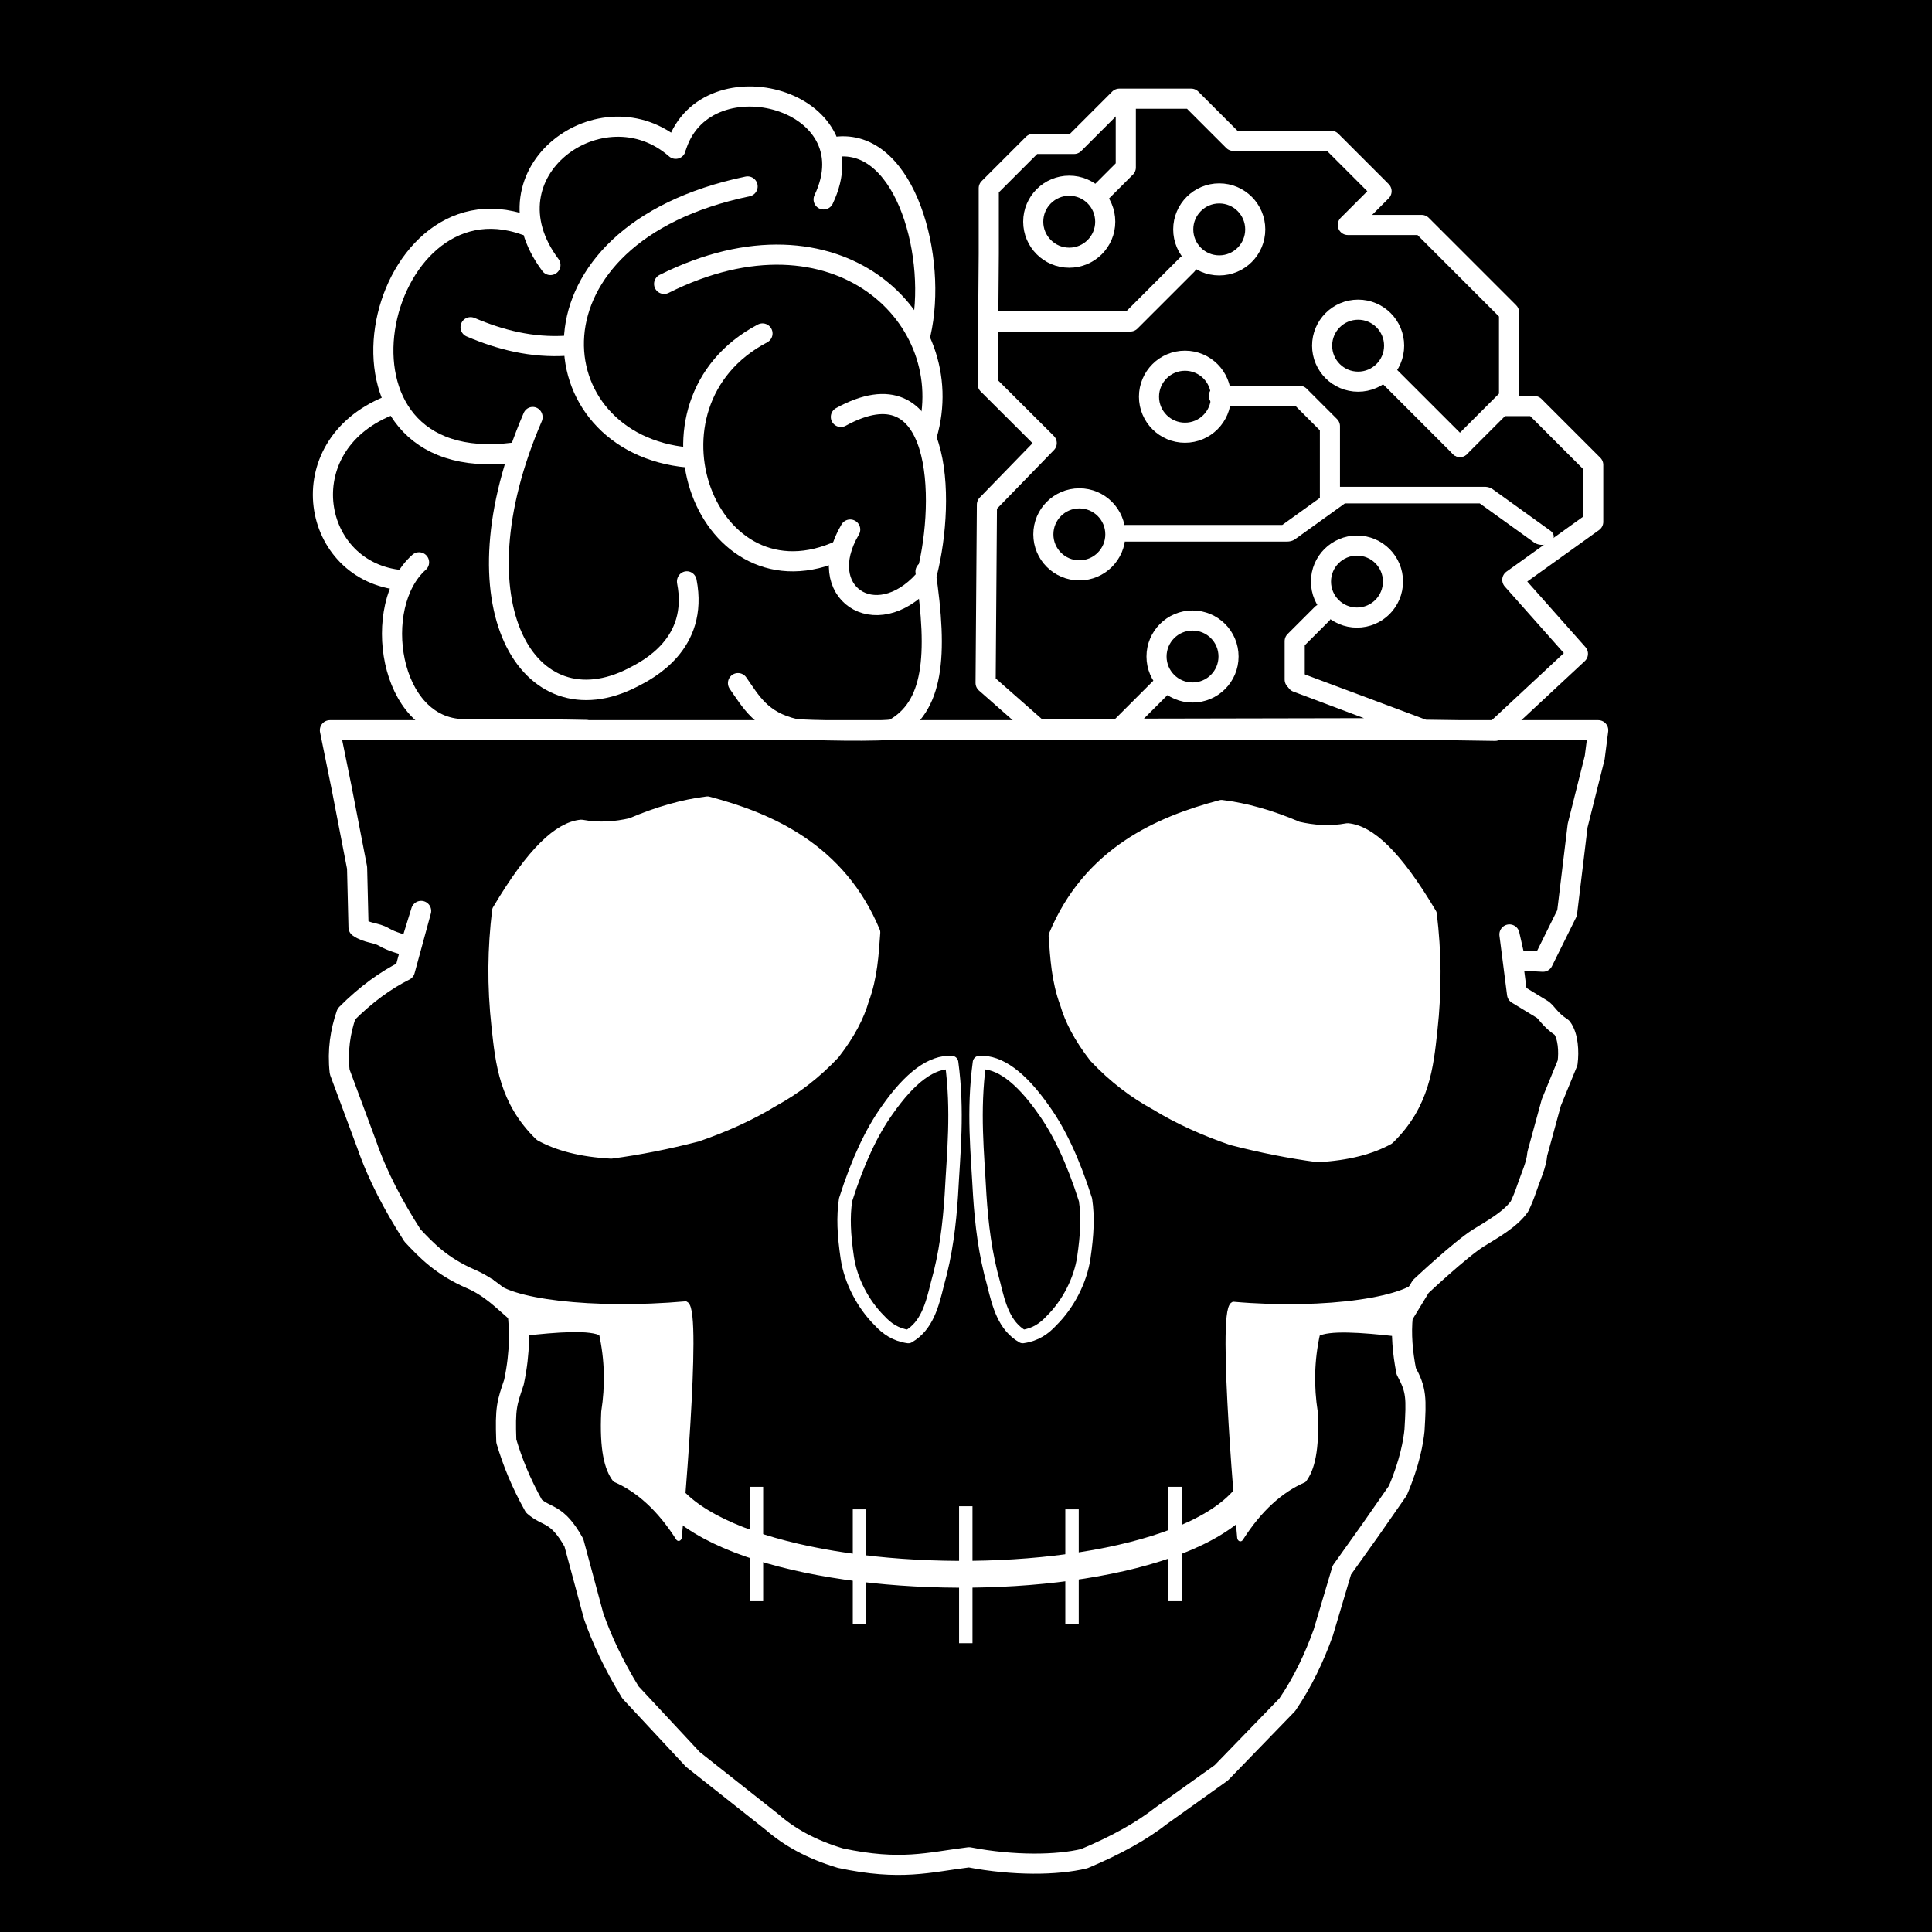
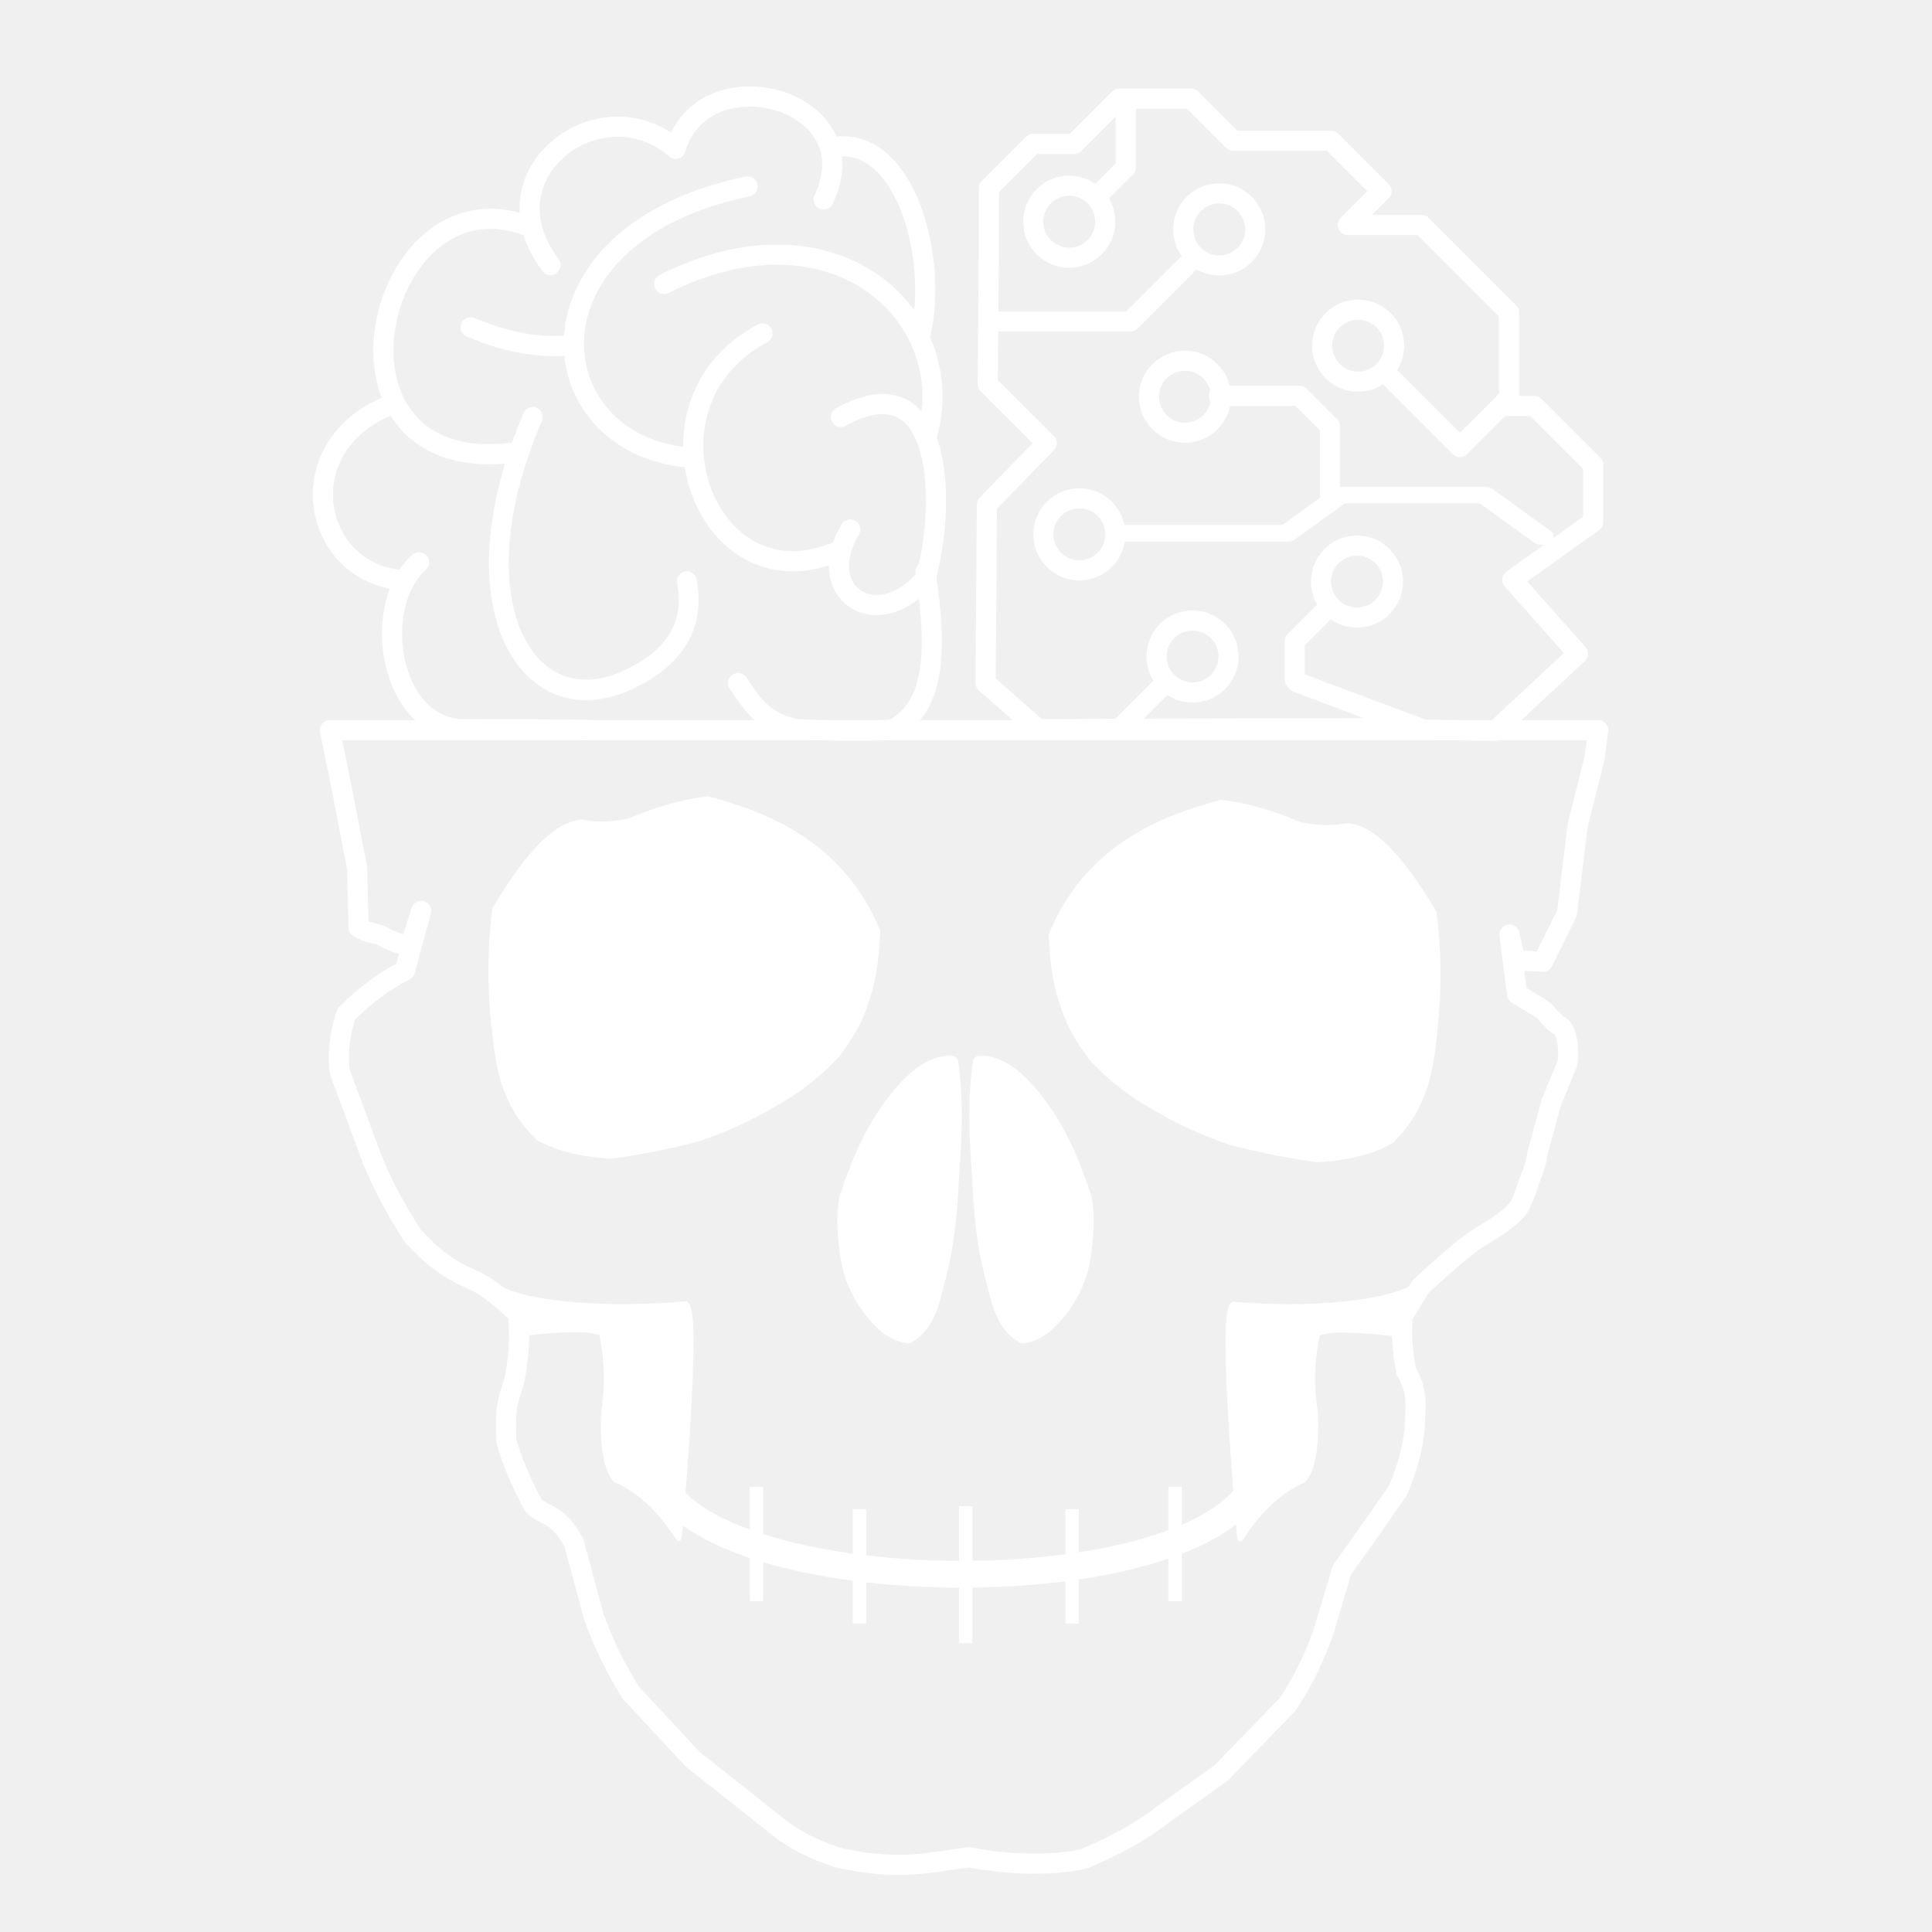
<svg xmlns="http://www.w3.org/2000/svg" width="100%" height="100%" viewBox="0 0 500 500" version="1.1" xml:space="preserve" style="fill-rule:evenodd;clip-rule:evenodd;stroke-linecap:round;stroke-linejoin:round;stroke-miterlimit:1.5;">
-   <g transform="matrix(0.846032,0,0,0.834018,0.18516,0.00448333)">
-     <g id="Layer1">
-       <rect x="-14.581" y="-6.546" width="626.782" height="623.252" />
-     </g>
-   </g>
  <g transform="matrix(0.772966,0,0,0.772966,-1216.53,-283.144)">
    <g transform="matrix(1.04149,0,0,1.04149,1226.71,-90.2405)">
      <path d="M510.257,523.566C487.866,493.645 526.957,465.506 550.528,486.197" style="fill:none;stroke:white;stroke-width:6.47px;" />
    </g>
    <g transform="matrix(1.04149,0,0,1.04149,1226.71,-90.2405)">
      <path d="M629.266,545.652C634.813,521.471 624.595,483.694 602.907,485.464" style="fill:none;stroke:white;stroke-width:6.47px;" />
    </g>
    <g transform="matrix(1.04149,0,0,1.04149,1226.71,-90.2405)">
      <path d="M598.082,502.47C613.433,470.284 560.689,456.198 550.912,484.985" style="fill:none;stroke:white;stroke-width:6.47px;" />
    </g>
    <g transform="matrix(1.2931,0,0,1.2931,1111.78,-218.603)">
      <path d="M493.326,510.623C454.385,496.652 436.47,576.346 490.327,569.535" style="fill:none;stroke:white;stroke-width:5.21px;" />
    </g>
    <g transform="matrix(1.04149,0,0,1.04149,1226.71,-90.2405)">
      <path d="M457.95,568.929C426.039,582.05 433.385,622.292 462.442,624.869" style="fill:none;stroke:white;stroke-width:6.47px;" />
    </g>
    <g transform="matrix(1.04149,0,0,1.04149,1226.71,-90.2405)">
      <path d="M468.024,619.126C452.45,632.943 458.156,672.493 482.357,672.768C493.863,672.899 505.939,672.662 521.778,673.033" style="fill:none;stroke:white;stroke-width:6.47px;" />
    </g>
    <g transform="matrix(1.00652,0,0,1.04149,1247.11,-89.8734)">
      <path d="M501.826,572.117C474.869,632.591 500.419,672.992 535.111,655.813C540.076,653.354 557.153,645.073 553.092,624.944" style="fill:none;stroke:white;stroke-width:6.58px;" />
    </g>
    <g transform="matrix(1.04149,0,0,1.04149,1226.71,-90.2405)">
      <path d="M573.643,498.293C499.051,513.778 506.003,581.015 554.42,585.419" style="fill:none;stroke:white;stroke-width:6.47px;" />
    </g>
    <g transform="matrix(1.04149,0,0,1.04149,1226.71,-90.2405)">
      <path d="M546.802,529.629C602.383,501.816 642.161,540.985 631.289,578.236" style="fill:none;stroke:white;stroke-width:6.47px;" />
    </g>
    <g transform="matrix(1.04149,0,0,1.04149,1226.71,-90.2405)">
      <path d="M578.433,545.556C535.513,568.117 560.547,635.217 603.681,615.089" style="fill:none;stroke:white;stroke-width:6.47px;" />
    </g>
    <g transform="matrix(1.04149,0,0,1.04149,1226.71,-90.2405)">
      <path d="M603.628,572.398C636.105,554.606 637.464,598.399 631.326,622.679" style="fill:none;stroke:white;stroke-width:6.47px;" />
    </g>
    <g transform="matrix(1.04149,0,0,1.04149,1226.71,-90.2405)">
      <path d="M606.627,608.592C594.699,628.726 614.698,642.249 630.309,624.93" style="fill:none;stroke:white;stroke-width:6.47px;" />
    </g>
    <g transform="matrix(1.04149,0,0,1.04149,1226.71,-90.2405)">
      <path d="M570.555,657.965C574.705,663.88 577.971,670.165 588.722,672.657C591.002,673.185 618.922,673.663 620.597,672.727C633.373,665.591 634.941,649.493 630.838,622.095" style="fill:none;stroke:white;stroke-width:6.47px;" />
    </g>
    <g transform="matrix(1.04149,0,0,1.04149,1127.38,-201.79)">
      <path d="M579.958,650.653C589.568,654.747 599.645,657.3 610.7,656.62" style="fill:none;stroke:white;stroke-width:6.47px;" />
    </g>
  </g>
  <g transform="matrix(0.772966,0,0,0.772966,-1216.53,-283.144)">
    <g transform="matrix(1.0998,0,0,1.0998,1206.62,-127.837)">
      <path d="M634.914,526.521L634.914,506.596L648.388,493.122L660.882,493.122L674.652,479.352L696.536,479.352L709.365,492.181L739.16,492.181L754.494,507.515L744.222,517.786L766.698,517.786L793.302,544.39L793.302,570.42L778.358,585.364L790.796,572.926L801.019,572.926L818.922,590.829L818.922,608.166L794.298,625.824L814.265,648.328L789.062,671.796L767.447,671.473L728.717,656.987L765.908,670.969L674.735,671.15L688.322,657.562L674.735,671.15L649.946,671.293L633.952,657.218L634.352,602.92L652.552,584.195L634.6,566.293L634.914,526.521Z" style="fill:none;stroke:white;stroke-width:6.13px;" />
    </g>
    <g transform="matrix(1.17097,0,0,1.17097,311.698,-125.67)">
      <path d="M1495.3,547.934L1475.33,527.963" style="fill:none;stroke:white;stroke-width:5.75px;" />
    </g>
    <g transform="matrix(1.0217,0,0,0.734622,1268.95,90.8668)">
      <path d="M803.807,619.489L784.906,600.588L737.58,600.588L720.184,617.985L667.266,617.985" style="fill:none;stroke:white;stroke-width:7.57px;" />
    </g>
    <g transform="matrix(1.0998,0,0,1.0998,1206.62,-103.511)">
      <path d="M635.653,525.052L678.018,525.052L695.255,507.814" style="fill:none;stroke:white;stroke-width:6.13px;" />
    </g>
    <g transform="matrix(1.0998,0,0,1.0998,1206.62,-127.837)">
      <path d="M676.628,479.792L676.628,500.295L668.266,508.657" style="fill:none;stroke:white;stroke-width:6.13px;" />
    </g>
    <g transform="matrix(1.17097,0,0,1.17097,311.698,-125.67)">
      <path d="M1458.13,562.206L1458.13,542.008L1449.46,533.331L1426.38,533.331" style="fill:none;stroke:white;stroke-width:5.75px;" />
    </g>
    <g transform="matrix(1.17097,0,0,1.17097,320.114,-126.475)">
      <path d="M1440.87,615.147L1440.87,604.155L1448.65,596.38" style="fill:none;stroke:white;stroke-width:5.75px;" />
    </g>
    <g transform="matrix(3.46757,0,0,3.46757,-376.165,-1334.4)">
      <circle cx="665.597" cy="511.867" r="3.476" style="fill:none;stroke:white;stroke-width:1.94px;" />
    </g>
    <g transform="matrix(3.46757,0,0,3.46757,-325.938,-1331.82)">
      <circle cx="665.597" cy="511.867" r="3.476" style="fill:none;stroke:white;stroke-width:1.94px;" />
    </g>
    <g transform="matrix(3.46757,0,0,3.46757,-279.439,-1292.89)">
      <circle cx="665.597" cy="511.867" r="3.476" style="fill:none;stroke:white;stroke-width:1.94px;" />
    </g>
    <g transform="matrix(3.46757,0,0,3.46757,-337.409,-1275.8)">
      <circle cx="665.597" cy="511.867" r="3.476" style="fill:none;stroke:white;stroke-width:1.94px;" />
    </g>
    <g transform="matrix(3.46757,0,0,3.46757,-372.777,-1229.72)">
      <circle cx="665.597" cy="511.867" r="3.476" style="fill:none;stroke:white;stroke-width:1.94px;" />
    </g>
    <g transform="matrix(3.46757,0,0,3.46757,-279.821,-1213.91)">
      <circle cx="665.597" cy="511.867" r="3.476" style="fill:none;stroke:white;stroke-width:1.94px;" />
    </g>
    <g transform="matrix(3.46757,0,0,3.46757,-334.883,-1188.82)">
      <circle cx="665.597" cy="511.867" r="3.476" style="fill:none;stroke:white;stroke-width:1.94px;" />
    </g>
  </g>
  <g transform="matrix(0.833333,0,0,0.833333,-1330.91,-346.505)">
    <path d="M2093.43,642.585L2092.34,651.082L2087.04,672.202L2083.76,699.346L2076.27,714.473L2067.68,714.045L2065.86,706.007L2068.23,724.511L2075.79,729.112C2077.51,730.06 2078.12,732.301 2082.18,734.966C2084.12,737.586 2084.37,742.398 2083.92,745.86L2078.87,758.183L2074.51,774.128C2074.26,777.541 2072.5,781.101 2071.18,785.04C2070.61,786.76 2069.89,788.551 2069,790.431C2066.19,794.495 2060.34,797.712 2056.29,800.229C2050.7,803.707 2038.32,815.344 2038.32,815.344L2032.74,824.511C2032.16,830.088 2032.68,835.821 2033.81,841.642C2037.01,847.533 2036.97,849.928 2036.38,859.998C2036.04,863.375 2034.94,870.035 2031.19,878.752L2022.62,891.055L2013.82,903.405L2008.06,922.78C2005.22,930.715 2001.62,938.263 1996.87,945.225L1976.37,966.377L1957.68,979.727C1951.73,984.399 1943.83,988.84 1933.82,993.032C1925.41,995.079 1911.81,995.257 1898.04,992.602C1885.33,994.185 1876.88,996.874 1858.1,992.875C1848.94,990.136 1842.16,986.267 1836.9,981.68L1812.28,962.219L1792.89,941.394C1787.49,932.559 1783.98,924.86 1781.47,917.757L1775.32,894.907C1770.05,885.44 1767.03,887.197 1762.9,883.542C1758.82,876.25 1756.23,869.743 1754.33,863.357C1753.94,852.93 1754.52,851.563 1756.7,845.084C1758.77,835.339 1758.38,828.048 1757.86,823.649C1753.13,819.532 1749.31,815.597 1743.32,812.995C1734.18,809.044 1729.43,804.001 1725.19,799.491C1719.36,790.389 1714.37,781.054 1710.99,771.276L1702.59,748.672C1701.85,741.934 1702.82,736.097 1704.66,730.715C1710.84,724.529 1716.88,720.208 1722.83,717.227L1727.88,698.701L1724.41,709.925C1722.01,708.943 1719.09,708.438 1716.26,706.776C1713.87,705.378 1711.13,705.679 1708.44,703.788L1707.99,685.295L1703.21,660.602L1699.55,642.585L2093.43,642.585Z" style="fill:none;stroke:white;stroke-width:6.25px;" />
  </g>
  <g transform="matrix(0.997218,0,0,0.997218,-1641.8,-2127.76)">
    <path d="M1897.02,2524.6L1897.02,2560.13" style="fill:none;stroke:white;stroke-width:3.48px;stroke-linecap:butt;" />
  </g>
  <g transform="matrix(0.833333,0,0,0.833333,-1303.41,-1713.22)">
    <path d="M1897.02,2524.6L1897.02,2560.13" style="fill:none;stroke:white;stroke-width:4.17px;stroke-linecap:butt;" />
  </g>
  <g transform="matrix(0.833333,0,0,0.833333,-1276.74,-1719.05)">
    <path d="M1897.02,2524.6L1897.02,2560.13" style="fill:none;stroke:white;stroke-width:4.17px;stroke-linecap:butt;" />
  </g>
  <g transform="matrix(0.833333,0,0,0.833333,-1358.41,-1713.22)">
    <path d="M1897.02,2524.6L1897.02,2560.13" style="fill:none;stroke:white;stroke-width:4.17px;stroke-linecap:butt;" />
  </g>
  <g transform="matrix(0.833333,0,0,0.833333,-1385.08,-1719.05)">
    <path d="M1897.02,2524.6L1897.02,2560.13" style="fill:none;stroke:white;stroke-width:4.17px;stroke-linecap:butt;" />
  </g>
  <g transform="matrix(0.833333,0,0,1.06157,-277.327,-571.783)">
    <path d="M715.824,856.972C744.429,858.955 772.088,855.79 774.713,850.414L766.96,863.458C755.374,862.422 745.319,861.884 741.812,863.477C739.873,870.295 739.815,876.744 741.045,882.941C741.596,892.122 740.053,896.611 737.679,899.063C730.468,901.534 723.867,906.159 718.002,913.384C718.002,913.384 711.637,858.234 715.824,856.972Z" style="fill:white;stroke:white;stroke-width:2px;" />
  </g>
  <g transform="matrix(-0.833333,0,0,1.06157,773.965,-571.89)">
    <path d="M715.824,856.972C744.429,858.955 771.704,856.426 776.202,851.515L766.96,863.458C755.374,862.422 745.319,861.884 741.812,863.477C739.873,870.295 739.815,876.744 741.045,882.941C741.596,892.122 740.053,896.611 737.679,899.063C730.468,901.534 723.867,906.159 718.002,913.384C718.002,913.384 711.637,858.234 715.824,856.972Z" style="fill:white;stroke:white;stroke-width:2px;" />
  </g>
  <g transform="matrix(0.833333,0,0,0.833333,-277.327,-376.04)">
    <path d="M660.537,741.873C661.016,748.554 661.395,755.717 664.03,762.758C665.459,767.722 668.207,773.167 673.028,779.371C678.899,785.602 685.185,790.347 691.79,793.946C699.186,798.469 707.129,801.977 715.423,804.834C724.489,807.172 733.369,808.943 742.046,810.091C751.355,809.574 758.461,807.665 763.869,804.682C774.784,794.088 775.89,782.307 777.094,771.36C778.541,758.221 778.332,746.964 776.93,735.165C766.09,716.88 757.898,709.619 751.296,708.986C745.733,710.02 740.637,709.579 735.753,708.467C727.544,704.935 719.658,702.679 712.109,701.758C692.857,706.816 671.119,716.325 660.537,741.873Z" style="fill:white;stroke:white;stroke-width:4.17px;" />
  </g>
  <g transform="matrix(-0.833333,0,0,0.833333,776.532,-376.954)">
    <path d="M660.537,741.873C661.016,748.554 661.395,755.717 664.03,762.758C665.459,767.722 668.207,773.167 673.028,779.371C678.899,785.602 685.185,790.347 691.79,793.946C699.186,798.469 707.129,801.977 715.423,804.834C724.489,807.172 733.369,808.943 742.046,810.091C751.355,809.574 758.461,807.665 763.869,804.682C774.784,794.088 775.89,782.307 777.094,771.36C778.541,758.221 778.332,746.964 776.93,735.165C766.09,716.88 757.898,709.619 751.296,708.986C745.733,710.02 740.637,709.579 735.753,708.467C727.544,704.935 719.658,702.679 712.109,701.758C692.857,706.816 671.119,716.325 660.537,741.873Z" style="fill:white;stroke:white;stroke-width:4.17px;" />
  </g>
  <g transform="matrix(0.833333,0,0,0.833333,-277.327,-377.707)">
-     <path d="M628.332,783.22C630.376,798.476 628.935,811.201 628.238,824.466C627.654,833.371 626.567,842.653 623.902,852.006C622.323,858.51 620.654,865.046 614.902,868.327C610.931,867.791 608.178,865.839 605.893,863.343C600.815,858.307 596.977,850.951 595.927,843.849C594.862,836.646 594.609,831.119 595.398,825.85C599.307,813.536 603.618,804.626 608.218,798.16C615.576,787.592 622.246,782.909 628.332,783.22" style="stroke:white;stroke-width:4.17px;" />
+     <path d="M628.332,783.22C630.376,798.476 628.935,811.201 628.238,824.466C627.654,833.371 626.567,842.653 623.902,852.006C622.323,858.51 620.654,865.046 614.902,868.327C610.931,867.791 608.178,865.839 605.893,863.343C600.815,858.307 596.977,850.951 595.927,843.849C594.862,836.646 594.609,831.119 595.398,825.85C599.307,813.536 603.618,804.626 608.218,798.16C615.576,787.592 622.246,782.909 628.332,783.22" style="fill:white;stroke:white;stroke-width:4.17px;" />
  </g>
  <g transform="matrix(-0.833333,0,0,0.833333,777.089,-377.712)">
-     <path d="M628.332,783.22C630.376,798.476 628.935,811.201 628.238,824.466C627.654,833.371 626.567,842.653 623.902,852.006C622.323,858.51 620.654,865.046 614.902,868.327C610.931,867.791 608.178,865.839 605.893,863.343C600.815,858.307 596.977,850.951 595.927,843.849C594.862,836.646 594.609,831.119 595.398,825.85C599.307,813.536 603.618,804.626 608.218,798.16C615.576,787.592 622.246,782.909 628.332,783.22" style="stroke:white;stroke-width:4.17px;" />
+     <path d="M628.332,783.22C630.376,798.476 628.935,811.201 628.238,824.466C627.654,833.371 626.567,842.653 623.902,852.006C622.323,858.51 620.654,865.046 614.902,868.327C610.931,867.791 608.178,865.839 605.893,863.343C600.815,858.307 596.977,850.951 595.927,843.849C594.862,836.646 594.609,831.119 595.398,825.85C599.307,813.536 603.618,804.626 608.218,798.16C615.576,787.592 622.246,782.909 628.332,783.22" style="fill:white;stroke:white;stroke-width:4.17px;" />
  </g>
  <g transform="matrix(-0.833333,1.02054e-16,-1.02054e-16,-0.833333,1826.65,2461.67)">
    <path d="M1800.11,2502.44C1800.11,2451.77 1988.97,2453.54 1988.97,2502.42" style="fill:none;stroke:white;stroke-width:8.33px;stroke-linecap:butt;" />
  </g>
</svg>
